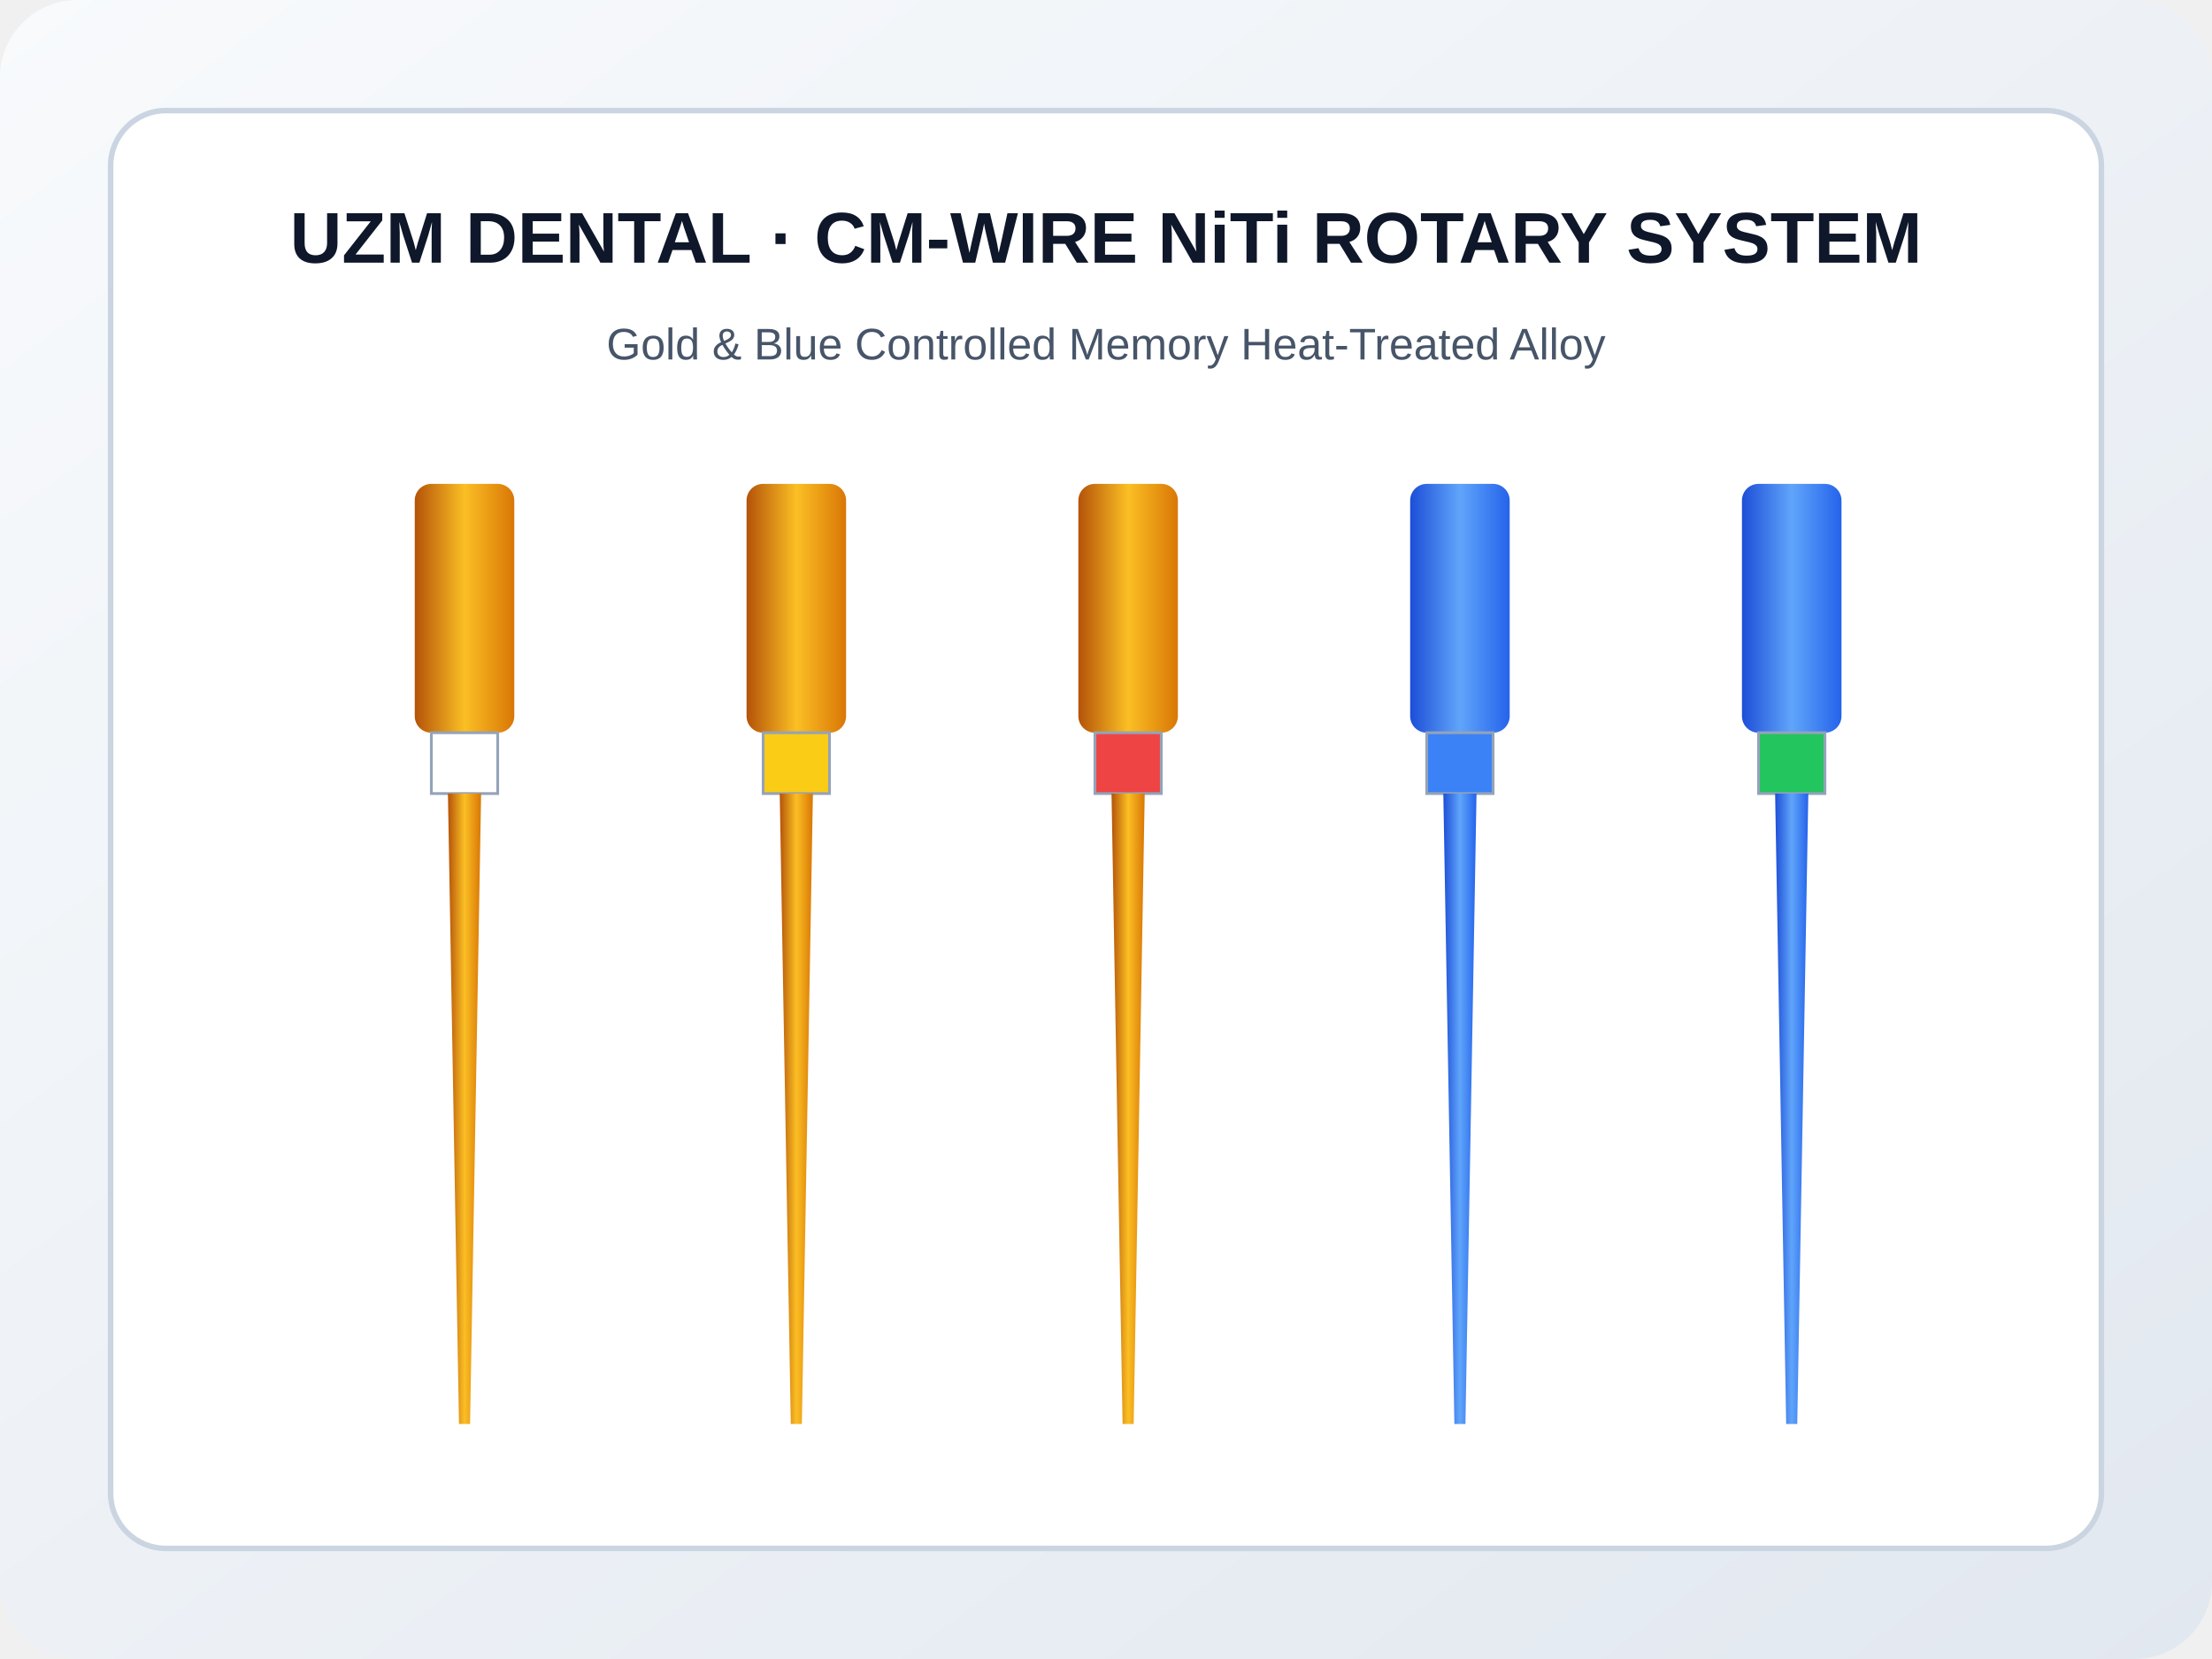
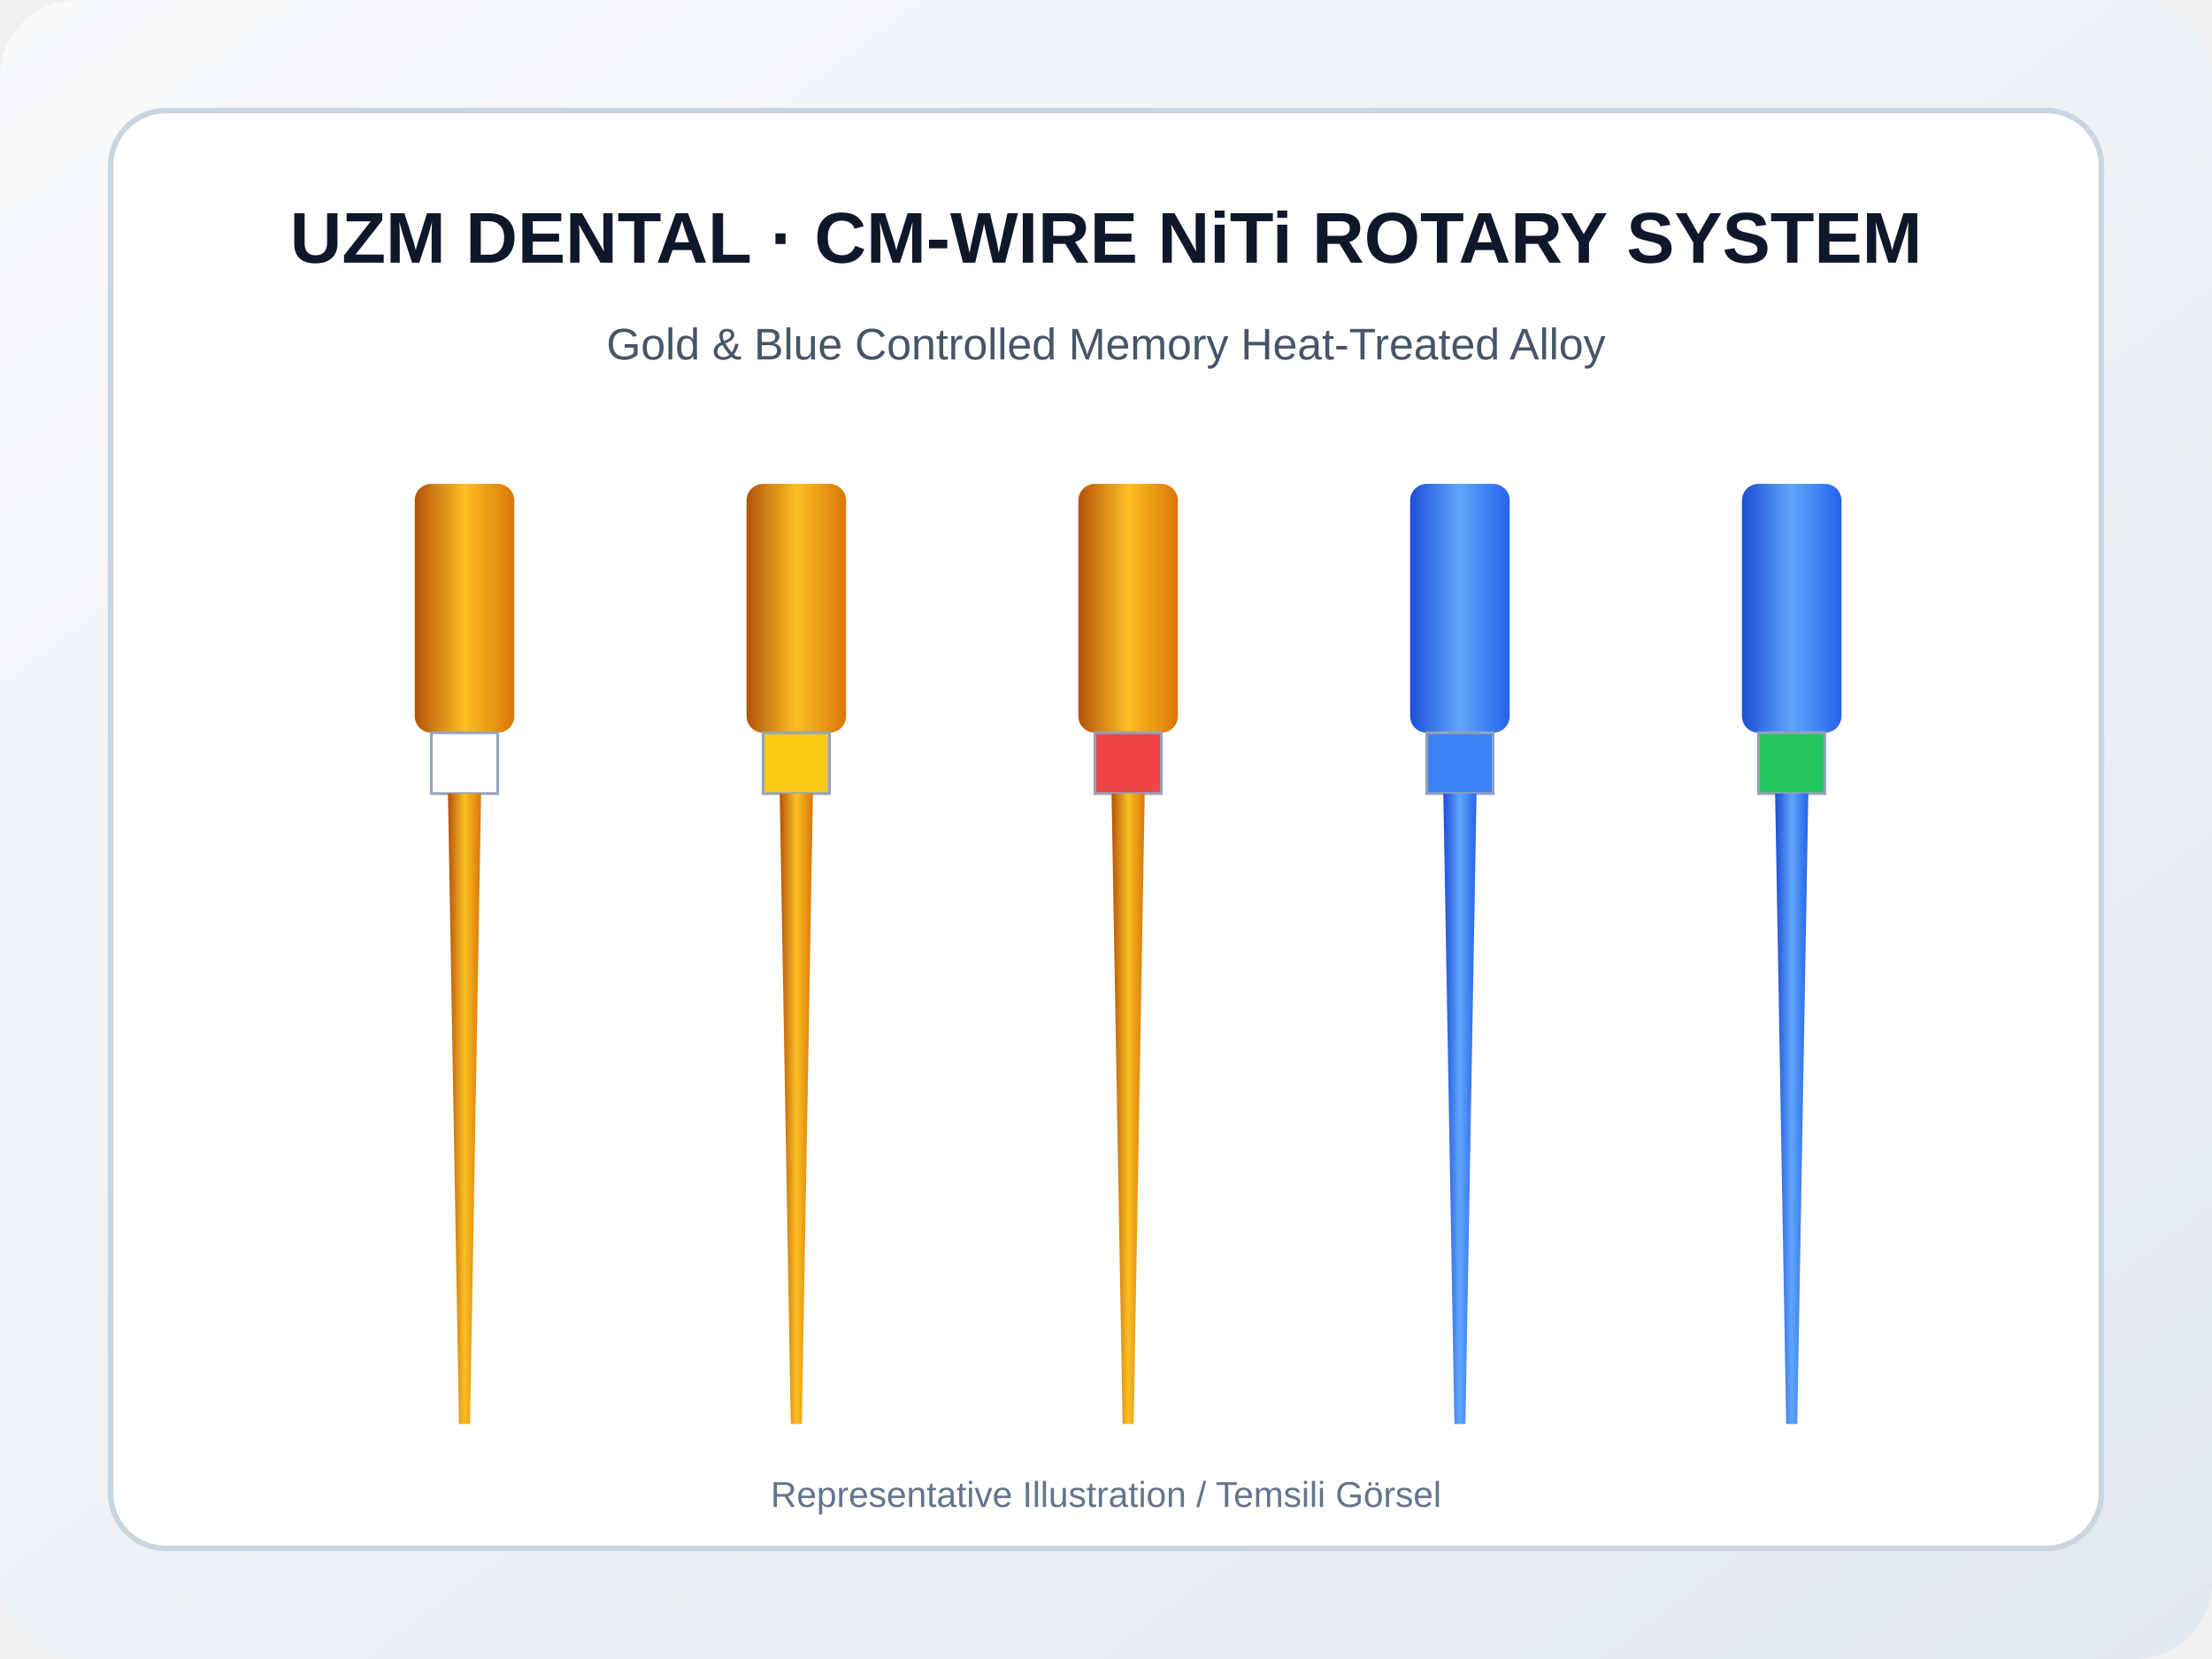
<svg xmlns="http://www.w3.org/2000/svg" viewBox="0 0 800 600" width="800" height="600">
  <defs>
    <linearGradient id="bg" x1="0" y1="0" x2="1" y2="1">
      <stop offset="0%" stop-color="#f8fafc" />
      <stop offset="100%" stop-color="#e2e8f0" />
    </linearGradient>
    <linearGradient id="gold" x1="0" y1="0" x2="1" y2="0">
      <stop offset="0%" stop-color="#b45309" />
      <stop offset="50%" stop-color="#fbbf24" />
      <stop offset="100%" stop-color="#d97706" />
    </linearGradient>
    <linearGradient id="blue" x1="0" y1="0" x2="1" y2="0">
      <stop offset="0%" stop-color="#1d4ed8" />
      <stop offset="50%" stop-color="#60a5fa" />
      <stop offset="100%" stop-color="#2563eb" />
    </linearGradient>
  </defs>
  <rect width="800" height="600" rx="28" fill="url(#bg)" />
  <rect x="40" y="40" width="720" height="520" rx="20" fill="#ffffff" stroke="#cbd5e1" stroke-width="2" />
  <text x="400" y="95" text-anchor="middle" font-family="Arial, sans-serif" font-size="26" font-weight="bold" fill="#0f172a">UZM DENTAL · CM-WIRE NiTi ROTARY SYSTEM</text>
  <text x="400" y="130" text-anchor="middle" font-family="Arial, sans-serif" font-size="16" fill="#475569">Gold &amp; Blue Controlled Memory Heat-Treated Alloy</text>
  <g transform="translate(150, 175)">
    <rect x="0" y="0" width="36" height="90" rx="6" fill="url(#gold)" />
    <rect x="6" y="90" width="24" height="22" fill="#ffffff" stroke="#94a3b8" />
    <polygon points="12,112 24,112 20,340 16,340" fill="url(#gold)" />
    <rect x="120" y="0" width="36" height="90" rx="6" fill="url(#gold)" />
    <rect x="126" y="90" width="24" height="22" fill="#facc15" stroke="#94a3b8" />
    <polygon points="132,112 144,112 140,340 136,340" fill="url(#gold)" />
    <rect x="240" y="0" width="36" height="90" rx="6" fill="url(#gold)" />
    <rect x="246" y="90" width="24" height="22" fill="#ef4444" stroke="#94a3b8" />
    <polygon points="252,112 264,112 260,340 256,340" fill="url(#gold)" />
    <rect x="360" y="0" width="36" height="90" rx="6" fill="url(#blue)" />
    <rect x="366" y="90" width="24" height="22" fill="#3b82f6" stroke="#94a3b8" />
    <polygon points="372,112 384,112 380,340 376,340" fill="url(#blue)" />
    <rect x="480" y="0" width="36" height="90" rx="6" fill="url(#blue)" />
    <rect x="486" y="90" width="24" height="22" fill="#22c55e" stroke="#94a3b8" />
    <polygon points="492,112 504,112 500,340 496,340" fill="url(#blue)" />
  </g>
+   <text x="400" y="545" text-anchor="middle" font-family="Arial, sans-serif" font-size="13" fill="#64748b">Representative Illustration / Temsili Görsel</text>
</svg>
